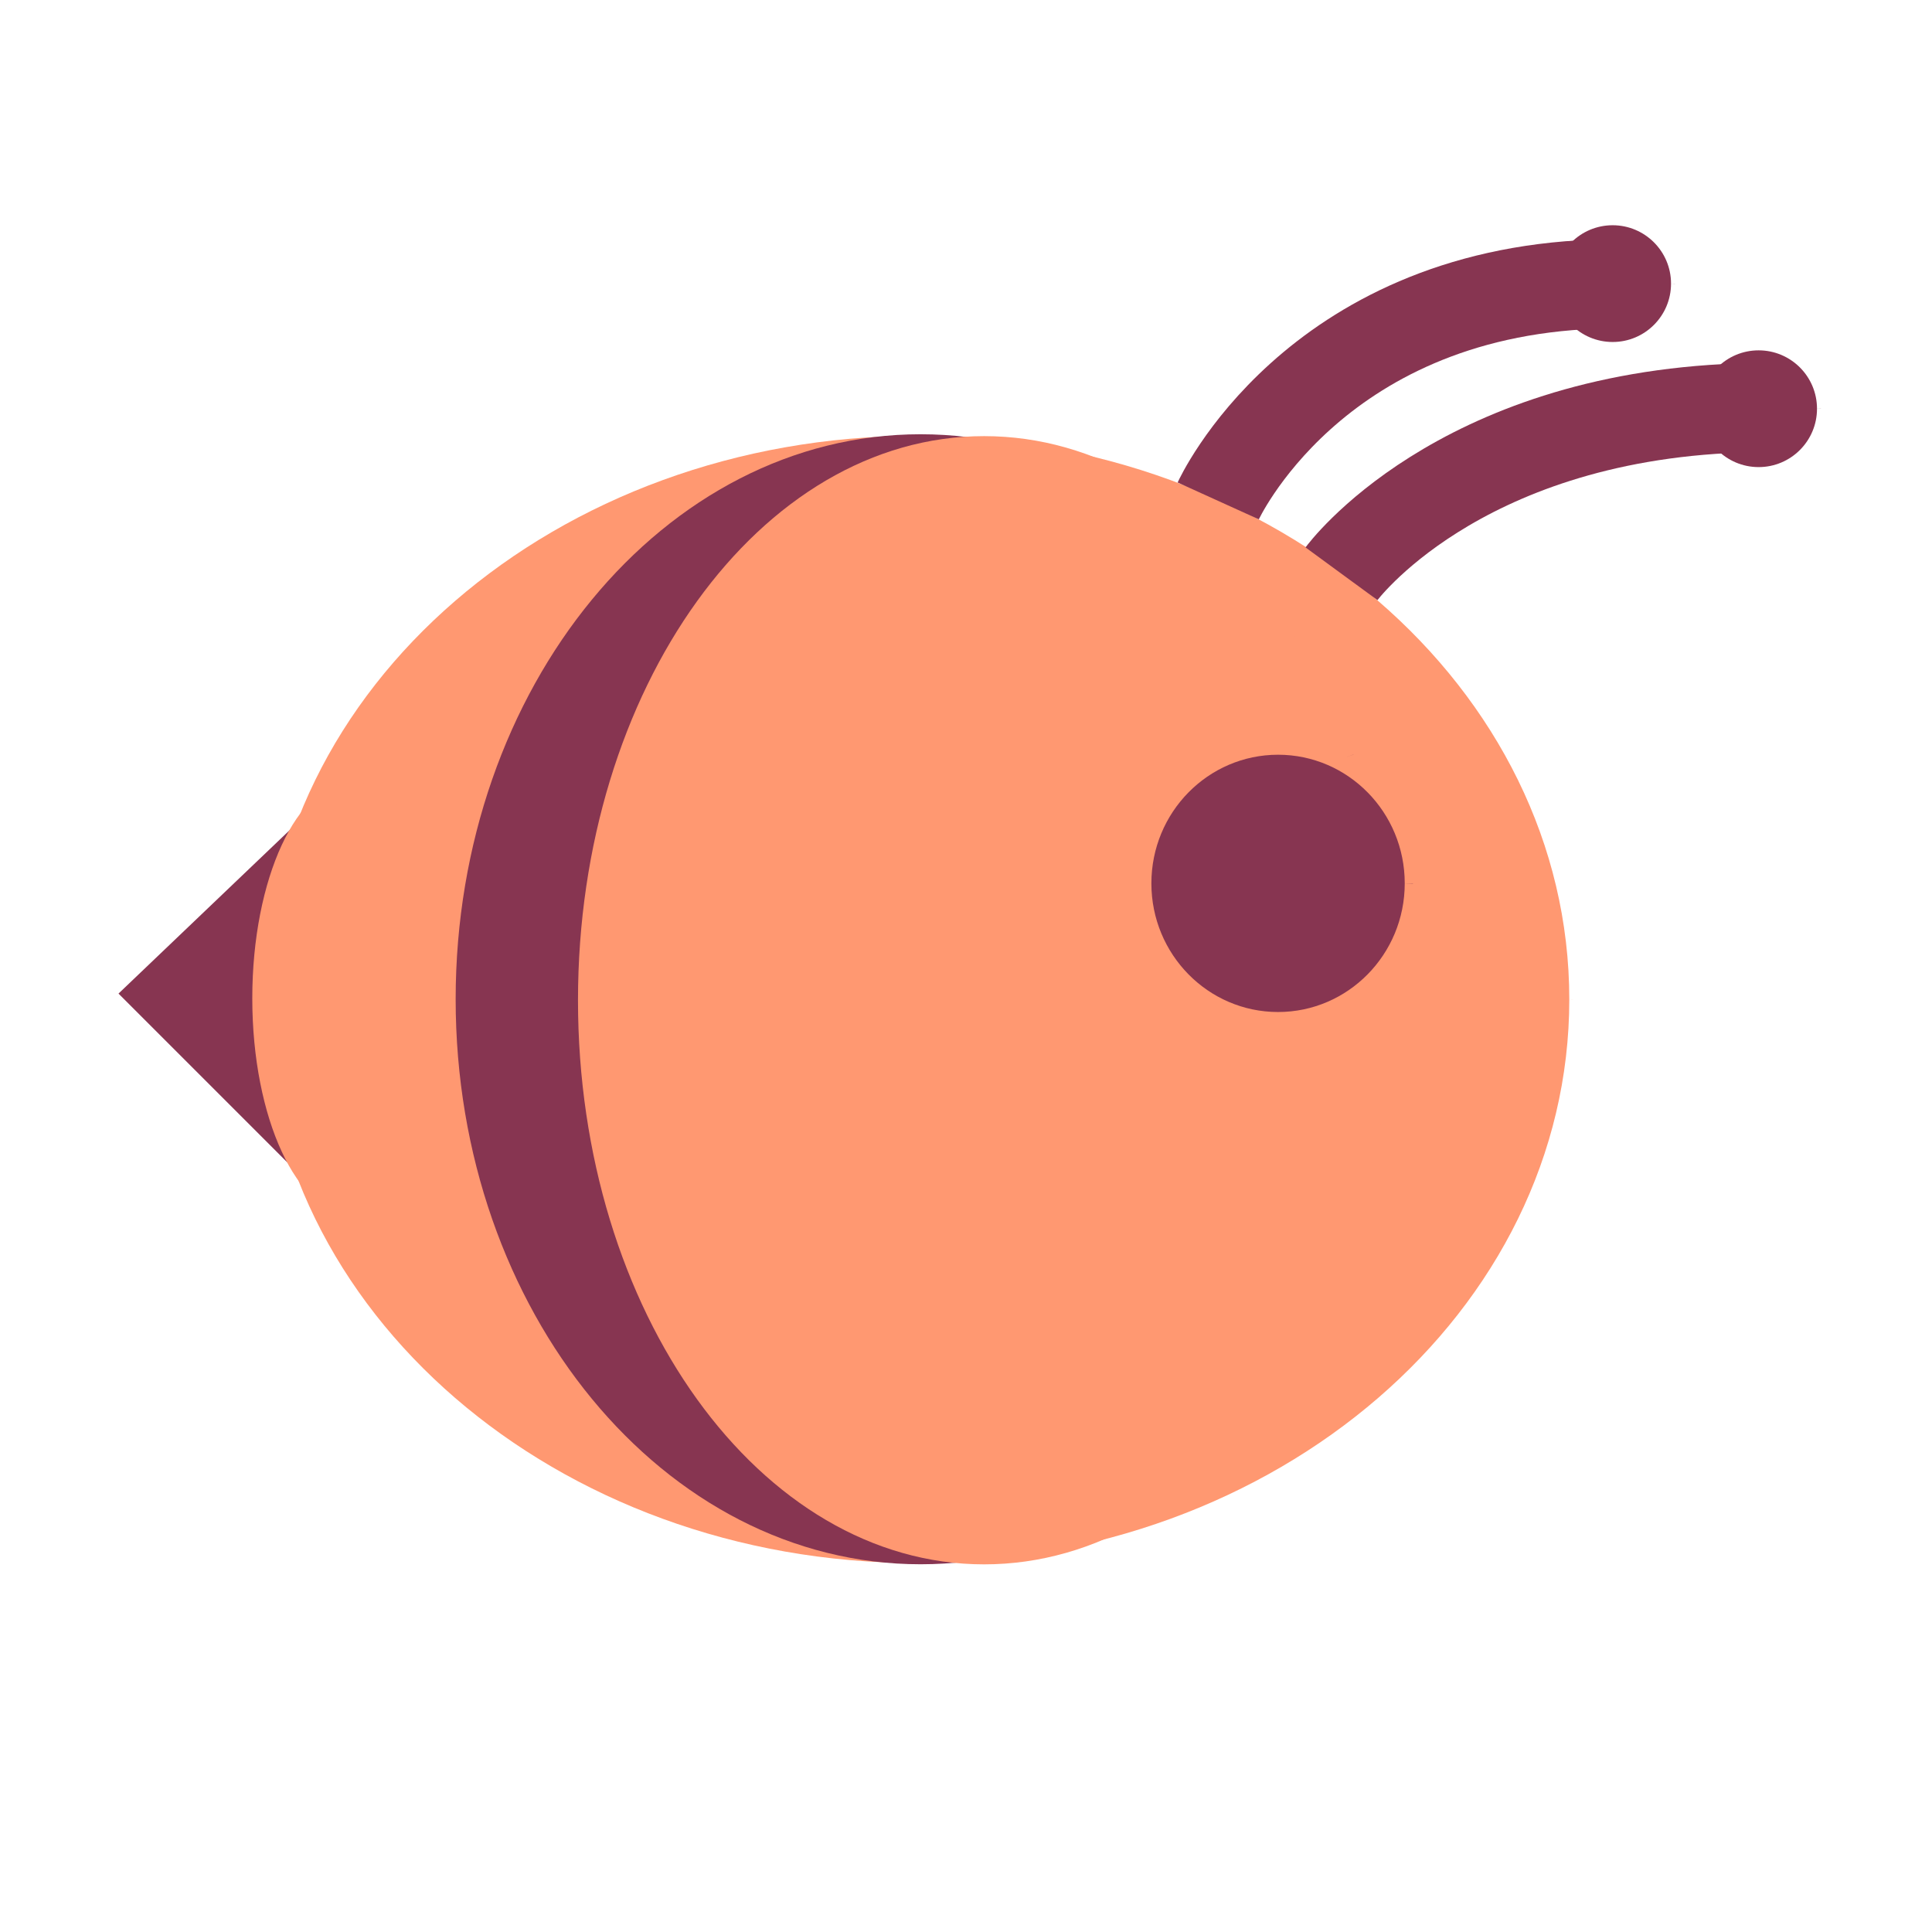
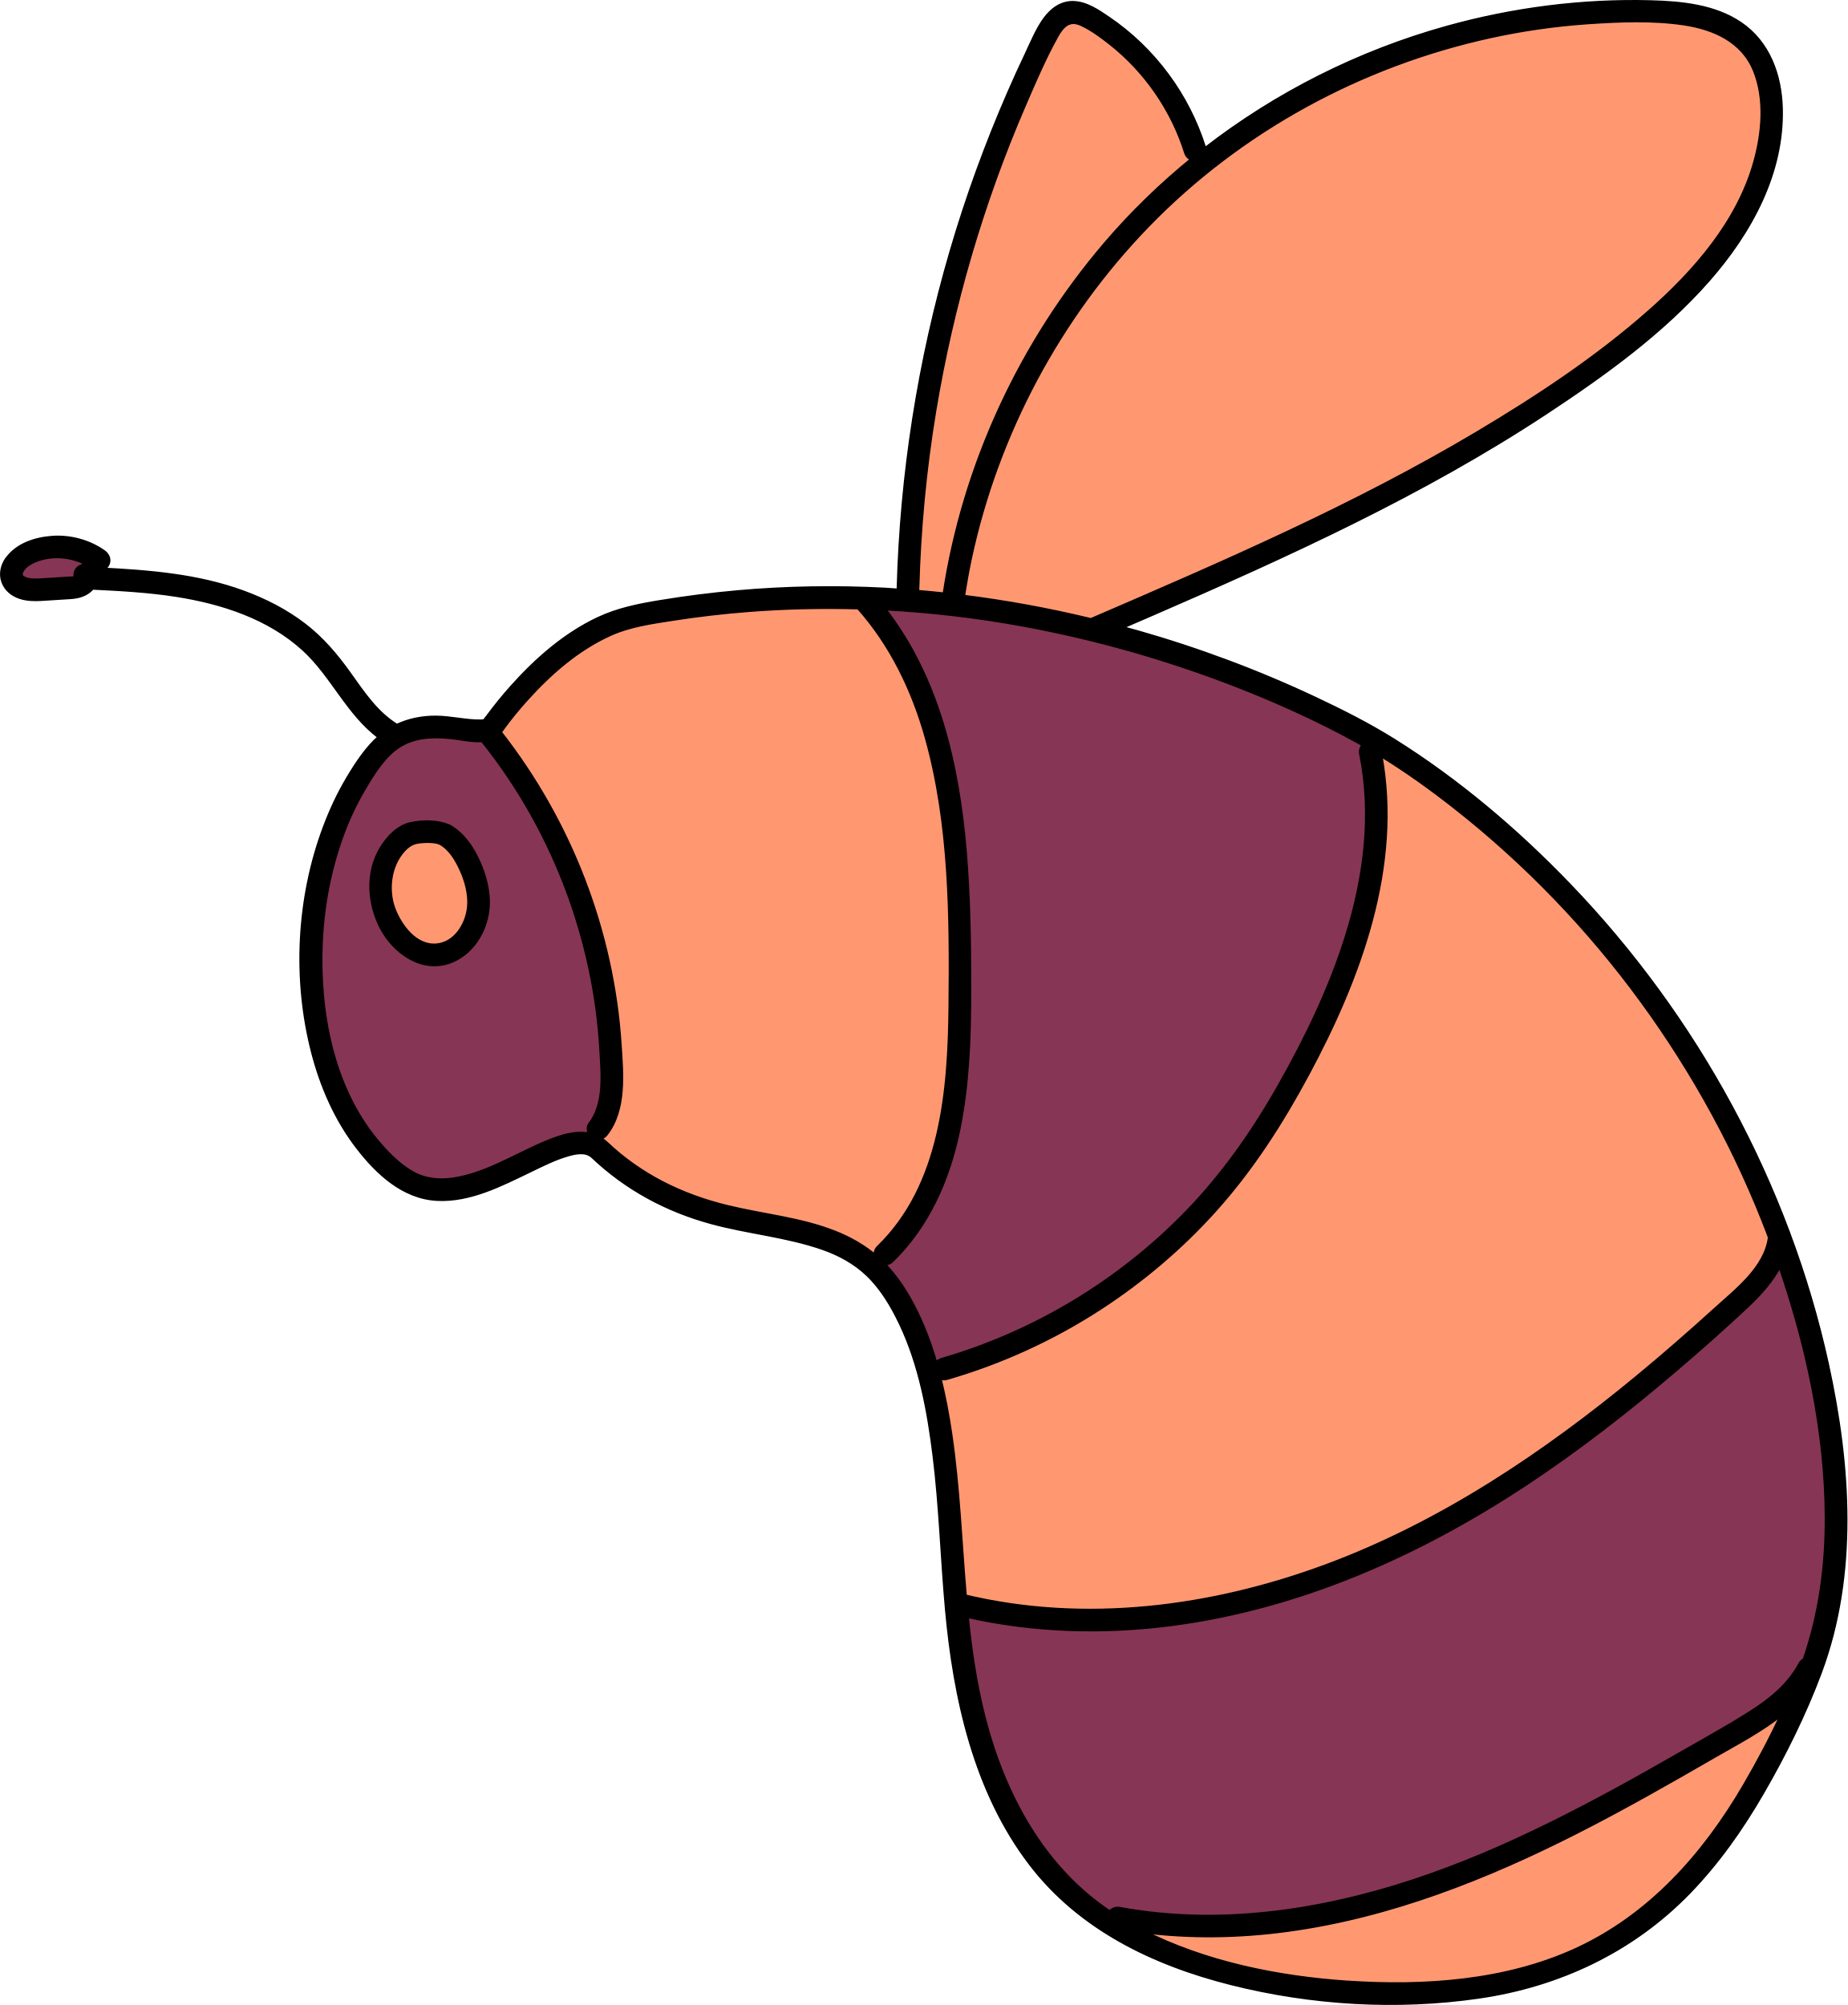
- <svg xmlns="http://www.w3.org/2000/svg" width="65mm" height="65mm" viewBox="0 0 65 65" version="1.1" id="svg5">
-   <defs id="defs2">
-     <rect x="258.094" y="79.903" width="336.583" height="183.141" id="rect28017" />
+ <svg xmlns="http://www.w3.org/2000/svg" id="Layer_2" viewBox="0 0 938.02 1018.13" version="1.1">
+   <defs id="defs4">
+     <style id="style2">.cls-1{stroke:#000;stroke-linejoin:round;stroke-width:2px;}.cls-1,.cls-2{stroke-linecap:round;}.cls-3{fill:#25ef0f;}.cls-2{fill:none;stroke:#ff9871;stroke-miterlimit:10;stroke-width:4px;}.cls-4{fill:#873555;}.cls-5{fill:#ff9871;}</style>
  </defs>
-   <g id="layer1">
-     <ellipse style="opacity:1;fill:#ff9871;fill-opacity:1;stroke:#ff9879;stroke-width:0.249;stroke-miterlimit:4;stroke-dasharray:0, 2.74;stroke-dashoffset:0;stroke-opacity:1" id="path894" cx="30.839" cy="33.625" rx="21.958" ry="18.961" />
-     <ellipse style="opacity:1;fill:#873551;fill-opacity:1;stroke:#ff9879;stroke-width:0.244;stroke-miterlimit:4;stroke-dasharray:0, 2.683;stroke-dashoffset:0;stroke-opacity:1" id="path3022" cx="42.554" cy="26.721" rx="2.833" ry="2.793" />
-     <path style="fill:none;fill-opacity:1;stroke:#873551;stroke-width:3;stroke-linecap:butt;stroke-linejoin:miter;stroke-miterlimit:4;stroke-dasharray:none;stroke-opacity:1" d="m 45.133,19.304 c 0,0 3.837,-5.238 13.359,-5.576" id="path3999" />
-     <path style="fill:none;fill-opacity:1;stroke:#873551;stroke-width:3;stroke-linecap:butt;stroke-linejoin:miter;stroke-miterlimit:4;stroke-dasharray:none;stroke-opacity:1" d="m 40.986,16.853 c 0,0 3.156,-6.953 12.678,-7.292" id="path5384" />
-     <path style="fill:#873551;fill-opacity:1;stroke:#000000;stroke-width:0.265;stroke-linecap:butt;stroke-linejoin:miter;stroke-miterlimit:4;stroke-dasharray:0, 2.915;stroke-dashoffset:0;stroke-opacity:1" d="M 10.208,27.488 V 39.649 L 3.987,33.428 Z" id="path5750" />
-     <ellipse style="opacity:1;fill:#873551;fill-opacity:1;stroke:#873551;stroke-width:0.299;stroke-miterlimit:4;stroke-dasharray:0, 3.286;stroke-dashoffset:0;stroke-opacity:1" id="path6035" cx="30.973" cy="33.619" rx="15.643" ry="19.009" />
-     <ellipse style="opacity:1;fill:#ff9871;fill-opacity:1;stroke:#873551;stroke-width:0.233;stroke-miterlimit:4;stroke-dasharray:0, 2.564;stroke-dashoffset:0;stroke-opacity:1" id="path13692" cx="33.11" cy="33.652" rx="13.664" ry="18.979" />
-     <ellipse style="opacity:1;fill:#873551;fill-opacity:1;stroke:#873551;stroke-width:0.553;stroke-miterlimit:4;stroke-dasharray:0, 6.083;stroke-dashoffset:0;stroke-opacity:1" id="path22888" cx="42.999" cy="29.72" rx="4.262" ry="4.328" />
-     <circle style="opacity:1;fill:#873551;fill-opacity:1;stroke:#873551;stroke-width:0.265;stroke-miterlimit:4;stroke-dasharray:0, 2.915;stroke-dashoffset:0;stroke-opacity:1" id="path22992" cx="59.167" cy="13.751" r="1.964" />
-     <circle style="opacity:1;fill:#873551;fill-opacity:1;stroke:#873551;stroke-width:0.265;stroke-miterlimit:4;stroke-dasharray:0, 2.915;stroke-dashoffset:0;stroke-opacity:1" id="circle23098" cx="54.256" cy="9.542" r="1.964" />
-     <text xml:space="preserve" transform="scale(0.2645833)" id="text28015" style="font-style:normal;font-variant:normal;font-weight:normal;font-stretch:normal;font-size:40px;line-height:1.25;font-family:'Gill Sans Ultra Bold';-inkscape-font-specification:'Gill Sans Ultra Bold, Normal';font-variant-ligatures:normal;font-variant-caps:normal;font-variant-numeric:normal;font-variant-east-asian:normal;letter-spacing:0px;word-spacing:0px;white-space:pre;shape-inside:url(#rect28017);fill:#000000;fill-opacity:1;stroke:none" />
-     <ellipse style="opacity:1;fill:#ff9871;fill-opacity:1;stroke:#873551;stroke-width:0.298;stroke-miterlimit:4;stroke-dasharray:0, 3.276;stroke-dashoffset:0;stroke-opacity:1" id="path52621" cx="11.867" cy="33.588" rx="3.379" ry="7.29" />
+   <g id="Layer_1-2">
+     <path class="cls-5" d="m 480.589,699.61 c 27.63,-7.99 54.07,-20.08 78.17,-35.79 21.26,-13.86 40.81,-30.45 57.8,-49.32 18.76,-20.84 33.9,-44.43 47.14,-69.07 26.51,-49.31 47.47,-105.8 37.04,-162.42 13.16,8.05 25.72,17.07 37.86,26.61 35.92,28.22 67.97,61.46 94.89,98.35 26.93,36.89 49.03,77.4 65.07,120.17 -1.96,15.61 -16.92,26.93 -27.75,36.76 -12.8,11.61 -25.81,22.99 -39.13,34 -47.61,39.34 -99.96,74.53 -158.15,96.14 -58.35,21.67 -122.61,30.02 -183.69,15.44 -2.36,-27.46 -3.37,-55.1 -7.39,-82.4 -1.43,-9.7 -3.24,-19.43 -5.66,-29 0.98,0.69 2.27,0.97 3.79,0.53 z" id="path6" />
+     <path class="cls-4" d="m 595.689,824.46 c 64.34,-8.59 124.56,-35.31 178.43,-70.85 26.82,-17.69 52.23,-37.48 76.65,-58.34 12.13,-10.37 24.13,-20.94 35.76,-31.86 6.73,-6.32 13,-13.17 17.09,-21.17 14.14,41.04 23.58,84.54 23.79,127.9 0.12,24.67 -3.18,49.38 -11.31,72.72 -0.83,0.35 -1.58,1.01 -2.13,2.05 -5.77,10.8 -15.31,18.4 -25.48,24.86 -11.13,7.06 -22.74,13.44 -34.17,20 -43.92,25.22 -88.83,49.59 -137.11,65.45 -47.71,15.68 -99.05,23.13 -148.85,13.94 -2.14,-0.39 -3.83,0.53 -4.86,1.91 -34.25,-22.77 -54.07,-59.89 -64.16,-99.22 -4.35,-16.96 -6.83,-34.15 -8.57,-51.44 34.41,7.74 69.97,8.72 104.91,4.06 z" id="path8" />
+     <path class="cls-4" d="m 452.739,639.99 c 18.39,-17.83 28.72,-41.65 33.79,-66.45 4.71,-22.99 5.53,-46.59 5.55,-69.99 0.02,-23.89 -0.27,-47.84 -2.29,-71.65 -3.7,-43.71 -13.82,-88.17 -41.24,-123.11 23.59,1.22 47.11,3.96 70.35,8.2 36.57,6.67 72.52,16.85 107.2,30.23 21.86,8.43 43.29,18.14 63.82,29.45 0.85,0.47 1.67,1 2.52,1.48 -1.14,1.05 -1.82,2.6 -1.43,4.52 6.27,30.88 2.15,62.58 -7.15,92.41 -8.33,26.74 -20.62,52.12 -34.41,76.44 -13.14,23.17 -28.37,44.93 -46.95,64.07 -34.16,35.18 -77.33,61.22 -124.45,74.84 -1.48,0.43 -2.43,1.33 -2.92,2.41 -2.91,-10.2 -6.61,-20.16 -11.5,-29.58 -4.19,-8.07 -9.34,-15.88 -15.85,-22.29 1.55,0.65 3.4,0.54 4.96,-0.98 z" id="path10" />
+     <path class="cls-5" d="m 653.459,979.89 c 51.87,-7 100.93,-26.39 147.34,-49.99 23.5,-11.95 46.41,-24.99 69.22,-38.19 11.63,-6.73 24.43,-13.33 35.12,-22.04 -5.83,12.61 -12.38,24.95 -19.3,36.83 -20.54,35.24 -48.08,66.3 -85.71,83.53 -35.75,16.38 -77.11,19.16 -115.85,16.55 -35.52,-2.39 -72.42,-9.83 -104.5,-26.13 24.46,3.12 49.19,2.73 73.68,-0.58 z" id="path12" />
+     <path class="cls-3" d="m 247.029,365.75 c 0.02,0.06 -0.15,0.12 -0.41,0.18 0.2,-0.2 0.36,-0.31 0.41,-0.18 z" id="path14" />
+     <path class="cls-5" d="m 488.909,302.84 c 1.01,-6.56 2.16,-13.1 3.55,-19.59 13.57,-63.24 45.13,-122.41 90.14,-168.86 46.89,-48.39 108.12,-81.68 173.86,-96.08 16.43,-3.6 33.1,-6.01 49.88,-7.14 15.97,-1.08 32.64,-1.77 48.53,0.58 15.26,2.26 29.96,8.69 36.09,23.86 5.91,14.64 4.29,31.98 0.08,46.85 -8.61,30.43 -30.51,55.38 -53.76,75.88 -26.6,23.46 -56.66,43.31 -87.08,61.43 -62.56,37.26 -129.57,66.18 -196.32,94.95 -21.41,-5.18 -43.11,-9.16 -64.97,-11.88 z" id="path16" />
+     <path class="cls-5" d="m 561.369,123.57 c -43.06,50.37 -71.97,112.58 -81.87,178.15 -4.69,-0.5 -9.38,-0.98 -14.08,-1.36 0.17,-0.48 0.3,-0.99 0.31,-1.58 0.82,-30.24 3.64,-60.41 8.6,-90.26 8.83,-53.17 24.01,-105.4 45.39,-154.89 5.13,-11.89 10.3,-24.02 16.58,-35.36 2.94,-5.31 6.44,-9.1 12.77,-6.18 5.25,2.42 10.25,6.12 14.77,9.7 17.97,14.22 31.44,33.7 38.3,55.55 0.59,1.89 1.95,2.89 3.46,3.2 -15.96,12.98 -30.81,27.34 -44.23,43.03 z" id="path18" />
+     <path class="cls-5" d="m 212.019,427.3 c 3.44,-0.54 8.89,-0.65 11.55,0.65 5.01,2.84 8.23,8.29 10.56,13.38 2.6,5.67 4.41,12.29 3.96,18.57 -0.61,8.35 -5.88,17.91 -14.64,19.77 -11.12,2.36 -19.36,-7.98 -23.22,-16.97 -3.97,-9.26 -3.03,-21.43 3.15,-29.48 2.53,-3.3 5.07,-5.36 8.63,-5.91 z" id="path20" />
+     <path class="cls-4" d="m 17.049,284.77 c 10.04,-4.41 27.32,-3.27 30.81,3.65 0.44,0.87 -0.2,3.22 -1,3.78 -1.92,1.35 -9.85,1.31 -10.89,1.38 -4.16,0.26 -8.32,0.52 -12.48,0.78 -2.68,0.17 -5.4,0.42 -8.08,0.12 -1.46,-0.16 -3.55,-0.72 -4.34,-1.63 -0.36,-0.42 -0.57,-0.82 -0.57,-1.51 0,-0.69 0.47,-1.67 1.03,-2.43 1.37,-1.86 3.43,-3.22 5.53,-4.14 z" id="path22" />
+     <path class="cls-5" d="m 307.739,575.57 c 9.56,-12.43 7.82,-30.49 6.86,-45.18 -3.77,-57.64 -25.3,-113.33 -60.91,-158.72 0.73,-0.92 1.41,-1.94 2.18,-3 3.36,-4.57 7.1,-9.1 11.04,-13.49 12.04,-13.41 26.04,-25.72 42.58,-33.24 10.24,-4.66 21.51,-6.17 32.54,-7.89 12.6,-1.96 25.28,-3.41 38,-4.41 18.56,-1.45 37.18,-1.85 55.78,-1.33 16.86,18.92 27.92,41.94 34.71,66.22 12.3,43.97 12.45,90.92 12.01,136.25 -0.42,42.6 -4.08,91.04 -36.52,122.47 -1.65,1.6 -1.74,3.55 -0.97,5.13 -6.32,-5.48 -13.54,-9.57 -21.31,-12.65 -17.45,-6.89 -36.52,-8.58 -54.65,-13.01 -23.16,-5.66 -44.03,-15.85 -61.41,-32.38 -1.11,-1.02 -2.28,-1.84 -3.48,-2.5 1.38,-0.21 2.63,-1.06 3.57,-2.27 z" id="path24" />
+     <path class="cls-4" d="m 202.269,378.76 c 7.72,-5.04 16.83,-5.45 25.75,-4.63 5.39,0.5 11.31,2 16.89,1.63 9.78,12.17 18.47,25.2 26.02,38.86 13.39,24.2 23.09,50.35 28.83,77.4 2.87,13.52 4.71,27.24 5.48,41.04 0.69,12.37 2.31,27.27 -5.72,37.7 -1.21,1.57 -0.73,3.9 0.47,5.42 -8.53,-2.17 -18.32,1.86 -26.23,5.38 -14.22,6.34 -28.13,14.93 -43.77,17.25 -7.15,1.06 -14.55,0.28 -20.88,-3.37 -6.92,-3.98 -12.87,-10.11 -17.94,-16.19 -22.73,-27.25 -29.8,-65.74 -28.34,-100.31 0.79,-18.76 4.29,-37.44 10.75,-55.08 3.02,-8.26 6.78,-16.24 11.28,-23.8 4.51,-7.57 9.91,-16.39 17.42,-21.3 z m -8.56,92.2 c 6.47,12.4 20.82,22.63 35.19,16.98 12.1,-4.76 19.14,-18.18 18.79,-30.83 -0.22,-7.72 -2.7,-15.54 -6.19,-22.37 -2.84,-5.55 -6.8,-11 -12.14,-14.39 -0.28,-0.23 -0.6,-0.44 -0.97,-0.62 -0.39,-0.22 -0.77,-0.36 -1.14,-0.47 -5.66,-2.32 -12.61,-2.19 -18.47,-1 -6.56,1.33 -11.69,6.82 -15.06,12.31 -7.53,12.28 -6.48,27.99 0,40.4 z" id="path26" />
+     <path class="cls-2" d="m 195.532,369.462 c -15.97,-11.71 -21.623,-30.312 -36.183,-43.632 -17.73,-16.21 -41.49,-23.88 -64.8,-27.53 -14.11,-2.21 -16.45,-4.56 -30.71,-5.26" id="path28" />
+   </g>
+   <g id="Layer_2-2" transform="matrix(-1,0,0,1,938.0588,0)">
+     <g id="g35">
+       <path class="cls-1" d="m 934.33,283.72 c -5.19,-7.13 -14.29,-10.01 -22.76,-10.63 -9.18,-0.67 -18.74,1.92 -26.24,7.25 -2.1,1.49 -3.09,4.16 -1.71,6.52 0.68,1.17 2.01,2.02 3.4,2.29 -24.41,1.25 -49.18,3.16 -72.26,11.61 -11.03,4.04 -21.59,9.38 -30.94,16.52 -9.19,7.01 -16.38,15.53 -23.06,24.9 -6.97,9.76 -13.78,20.08 -24.2,26.42 -6.07,-2.9 -12.78,-4.22 -19.69,-4.21 -7.71,0.01 -15.31,2.09 -22.99,1.96 -0.13,0 -1.04,-0.07 -1.8,-0.17 -0.6,-0.89 -1.39,-1.75 -1.97,-2.54 -3.77,-5.1 -7.77,-10.03 -12,-14.76 -12.36,-13.83 -26.93,-26.66 -43.84,-34.6 -10.12,-4.76 -20.58,-6.81 -31.56,-8.61 -13.03,-2.14 -26.15,-3.8 -39.3,-4.97 -24.85,-2.2 -49.85,-2.6 -74.75,-1.28 -2.31,0.12 -4.62,0.32 -6.93,0.47 0.05,-0.3 0.08,-0.62 0.07,-0.96 -1.57,-57.89 -10.58,-115.57 -26.82,-171.16 -8.04,-27.53 -17.87,-54.51 -29.33,-80.79 -2.89,-6.64 -5.9,-13.24 -9.01,-19.78 -2.78,-5.86 -5.32,-12.19 -9.15,-17.46 -3.45,-4.74 -8.28,-8.4 -14.4,-8.25 -6.55,0.17 -12.51,4.28 -17.74,7.84 -23.08,15.69 -40.31,39.01 -48.67,65.62 -0.11,0.35 -0.18,0.7 -0.21,1.02 C 290.01,47.63 248.01,26.49 203.39,14.07 169.79,4.71 134.72,0.19 99.85,1.12 84.38,1.53 67.5,3.15 54.36,12.11 40.15,21.81 34.31,38.24 33.83,54.9 c -0.94,32.89 15.71,63.04 36.82,87.11 23.36,26.63 52.82,47.85 82.23,67.26 62.98,41.56 131.96,72.88 201.01,102.84 5.08,2.2 10.16,4.39 15.24,6.58 -2.71,0.73 -5.44,1.43 -8.14,2.2 -30.95,8.81 -61.23,20.08 -90.35,33.77 -13.65,6.41 -27.24,13.26 -40.04,21.25 -32.68,20.42 -62.7,45.93 -89.36,73.68 -32.22,33.53 -59.92,71.5 -82.01,112.41 -22.18,41.08 -38.87,85.25 -48.85,130.88 -11.18,51.08 -15.01,106.51 3.61,156.37 7.87,21.08 18.13,41.75 29.39,61.21 10.46,18.08 22.61,35.35 37.17,50.37 28.75,29.65 65.95,47.17 106.61,53.07 41.64,6.04 85.05,3.42 125.83,-6.86 39.27,-9.9 76.57,-27.79 101.66,-60.54 28.22,-36.85 38.58,-84.27 42.66,-129.61 2.33,-25.85 3.07,-51.79 6.26,-77.57 2.82,-22.79 7.14,-46.26 17.05,-67.15 4.31,-9.08 9.59,-18.04 16.9,-25.03 6.35,-6.07 14.14,-10.35 22.38,-13.26 18.4,-6.51 38.16,-8.12 56.95,-13.24 22.7,-6.19 43.15,-17.19 60.25,-33.44 1.38,-1.27 3.14,-1.91 4.76,-2.04 2.72,-0.21 4.89,0.26 7.52,0.99 6.89,1.91 13.34,5.22 19.76,8.31 14.51,7 30.38,15.22 46.98,14.36 17.18,-0.89 30.37,-13.36 40.36,-26.34 10.94,-14.22 18.23,-31.03 22.69,-48.34 9.51,-36.93 7.46,-77.9 -5.86,-113.64 -3.24,-8.7 -7.15,-17.17 -11.9,-25.15 -4.41,-7.4 -9.58,-15.38 -16.16,-21.11 15.97,-11.71 23.95,-31.29 38.52,-44.61 17.73,-16.21 41.49,-23.88 64.8,-27.53 14.11,-2.21 28.4,-2.98 42.66,-3.67 0.12,0.15 0.21,0.3 0.34,0.45 2.91,3.14 6.81,4.11 10.92,4.37 4.88,0.31 9.76,0.64 14.64,0.92 3.53,0.2 7.28,0.13 10.67,-0.99 3.91,-1.29 7.13,-3.84 8.58,-7.78 1.46,-3.97 0.42,-8.37 -2.02,-11.72 z m -242.96,82.35 c -0.26,-0.06 -0.43,-0.12 -0.41,-0.18 0.05,-0.13 0.21,-0.02 0.41,0.18 z M 335.86,77.48 c 6.87,-21.85 20.33,-41.34 38.3,-55.55 4.52,-3.58 9.52,-7.27 14.77,-9.7 6.33,-2.92 9.82,0.87 12.77,6.18 6.28,11.33 11.45,23.47 16.58,35.36 21.38,49.49 36.56,101.72 45.39,154.89 4.95,29.85 7.78,60.02 8.6,90.26 0.02,0.59 0.14,1.11 0.31,1.58 -4.7,0.39 -9.39,0.86 -14.08,1.36 -9.9,-65.57 -38.81,-127.78 -81.87,-178.15 -13.42,-15.7 -28.27,-30.06 -44.23,-43.03 1.51,-0.31 2.87,-1.32 3.46,-3.2 z M 187.8,219.92 C 157.38,201.8 127.32,181.95 100.72,158.49 77.47,137.98 55.57,113.04 46.96,82.61 42.76,67.74 41.13,50.41 47.04,35.76 53.16,20.6 67.86,14.16 83.13,11.9 c 15.89,-2.35 32.56,-1.66 48.53,-0.58 16.78,1.14 33.45,3.54 49.88,7.14 65.74,14.4 126.97,47.69 173.86,96.08 45.01,46.45 76.57,105.62 90.14,168.86 1.39,6.49 2.54,13.03 3.55,19.59 -21.86,2.72 -43.56,6.71 -64.97,11.88 C 317.37,286.1 250.36,257.18 187.8,219.92 Z m 65.92,786.82 c -38.75,2.6 -80.1,-0.17 -115.85,-16.55 -37.62,-17.24 -65.17,-48.3 -85.71,-83.53 -6.92,-11.88 -13.47,-24.22 -19.3,-36.83 10.68,8.71 23.48,15.31 35.12,22.04 22.81,13.2 45.73,26.24 69.22,38.19 46.41,23.6 95.47,42.98 147.34,49.99 24.49,3.31 49.22,3.69 73.68,0.58 -32.07,16.3 -68.98,23.74 -104.5,26.13 z M 438.64,871.99 c -10.09,39.33 -29.92,76.45 -64.16,99.22 -1.03,-1.39 -2.72,-2.31 -4.86,-1.91 -49.8,9.19 -101.13,1.75 -148.85,-13.94 -48.28,-15.87 -93.18,-40.24 -137.11,-65.45 -11.43,-6.56 -23.04,-12.94 -34.17,-20 -10.18,-6.46 -19.71,-14.05 -25.48,-24.86 -0.55,-1.04 -1.3,-1.69 -2.13,-2.05 -8.13,-23.33 -11.43,-48.05 -11.31,-72.72 0.21,-43.36 9.65,-86.85 23.79,-127.9 4.1,8 10.36,14.85 17.09,21.17 11.64,10.92 23.63,21.49 35.76,31.86 24.42,20.86 49.83,40.65 76.65,58.34 53.87,35.54 114.09,62.26 178.43,70.85 34.93,4.66 70.49,3.68 104.91,-4.06 -1.74,17.29 -4.22,34.49 -8.57,51.44 z m 16.89,-143.77 c -4.02,27.3 -5.02,54.94 -7.39,82.4 C 387.07,825.2 322.81,816.85 264.45,795.18 206.26,773.57 153.91,738.39 106.3,699.04 92.98,688.03 79.96,676.65 67.17,665.04 56.34,655.21 41.38,643.89 39.42,628.28 55.47,585.51 77.56,545 104.49,508.11 c 26.93,-36.89 58.98,-70.14 94.89,-98.35 12.14,-9.54 24.69,-18.56 37.86,-26.61 -10.43,56.62 10.54,113.11 37.04,162.42 13.24,24.64 28.38,48.24 47.14,69.07 16.99,18.87 36.53,35.46 57.8,49.32 24.1,15.71 50.54,27.8 78.17,35.79 1.51,0.44 2.8,0.15 3.79,-0.53 -2.41,9.57 -4.23,19.3 -5.66,29 z m 18.83,-64.83 c -4.9,9.42 -8.59,19.38 -11.5,29.58 -0.5,-1.08 -1.45,-1.98 -2.92,-2.41 -47.11,-13.63 -90.29,-39.66 -124.45,-74.84 -18.58,-19.14 -33.81,-40.9 -46.95,-64.07 -13.79,-24.32 -26.08,-49.7 -34.41,-76.44 -9.3,-29.83 -13.42,-61.53 -7.15,-92.41 0.39,-1.92 -0.29,-3.47 -1.43,-4.52 0.85,-0.48 1.67,-1.01 2.52,-1.48 20.53,-11.31 41.96,-21.02 63.82,-29.45 34.69,-13.38 70.63,-23.56 107.2,-30.23 23.24,-4.24 46.75,-6.98 70.35,-8.2 -27.42,34.94 -37.54,79.4 -41.24,123.11 -2.01,23.81 -2.31,47.77 -2.29,71.65 0.02,23.4 0.84,47 5.55,69.99 5.08,24.8 15.4,48.62 33.79,66.45 1.56,1.51 3.41,1.63 4.96,0.98 -6.52,6.41 -11.66,14.22 -15.85,22.29 z m 155.98,-82.91 c -17.38,16.52 -38.26,26.72 -61.41,32.38 -18.13,4.43 -37.2,6.12 -54.65,13.01 -7.78,3.07 -14.99,7.17 -21.31,12.65 0.77,-1.58 0.68,-3.53 -0.97,-5.13 -32.43,-31.44 -36.1,-79.87 -36.52,-122.47 -0.44,-45.33 -0.3,-92.28 12.01,-136.25 6.79,-24.28 17.86,-47.3 34.71,-66.22 18.6,-0.52 37.23,-0.11 55.78,1.33 12.72,0.99 25.4,2.45 38,4.41 11.02,1.71 22.29,3.23 32.54,7.89 16.54,7.52 30.54,19.83 42.58,33.24 3.94,4.39 7.68,8.92 11.04,13.49 0.77,1.05 1.45,2.08 2.18,3 -35.61,45.4 -57.15,101.09 -60.91,158.72 -0.96,14.69 -2.7,32.75 6.86,45.18 0.94,1.22 2.19,2.06 3.57,2.27 -1.2,0.67 -2.37,1.48 -3.48,2.5 z m 122.8,-180.29 c 4.5,7.56 8.26,15.54 11.28,23.8 6.46,17.65 9.97,36.32 10.75,55.08 1.45,34.57 -5.62,73.06 -28.34,100.31 -5.07,6.08 -11.03,12.21 -17.94,16.19 -6.34,3.65 -13.73,4.43 -20.88,3.37 -15.64,-2.32 -29.55,-10.91 -43.77,-17.25 -7.9,-3.52 -17.7,-7.55 -26.23,-5.38 1.2,-1.52 1.68,-3.85 0.47,-5.42 -8.03,-10.44 -6.41,-25.34 -5.72,-37.7 0.77,-13.8 2.61,-27.52 5.48,-41.04 5.74,-27.05 15.44,-53.2 28.83,-77.4 7.55,-13.66 16.25,-26.69 26.02,-38.86 5.58,0.36 11.49,-1.14 16.89,-1.63 8.92,-0.82 18.03,-0.4 25.75,4.63 7.51,4.9 12.91,13.72 17.42,21.3 z m 173.79,-107.2 c -0.79,0.91 -2.88,1.47 -4.34,1.63 -2.68,0.3 -5.4,0.05 -8.08,-0.12 -4.16,-0.26 -8.32,-0.52 -12.48,-0.78 -1.04,-0.07 -0.98,-0.01 -1.57,-0.19 -0.46,-0.14 -0.54,-0.16 -0.88,-0.36 0,-0.03 0,-0.07 0,-0.1 0.32,-1.11 0.24,-2.32 -0.45,-3.51 -1.17,-2 -4.47,-3.29 -6.52,-1.71 -0.43,0.33 -0.81,0.69 -1.16,1.06 -0.75,0.04 -1.49,0.07 -2.24,0.11 0.33,-0.11 0.65,-0.26 0.94,-0.47 8.8,-6.25 20.77,-8.07 30.81,-3.65 2.09,0.92 4.16,2.28 5.53,4.14 0.56,0.76 1.02,1.74 1.03,2.43 0,0.7 -0.2,1.1 -0.57,1.51 z" id="path31" />
+       <path class="cls-1" d="m 729.22,418.39 c -5.86,-1.19 -12.81,-1.32 -18.47,1 -0.38,0.11 -0.76,0.25 -1.14,0.47 -0.37,0.18 -0.69,0.39 -0.97,0.62 -5.34,3.39 -9.3,8.84 -12.14,14.39 -3.49,6.83 -5.97,14.66 -6.19,22.37 -0.35,12.66 6.69,26.07 18.79,30.83 14.37,5.66 28.72,-4.57 35.19,-16.98 6.48,-12.41 7.53,-28.12 0,-40.4 -3.37,-5.49 -8.51,-10.98 -15.06,-12.31 z m 8.53,44.44 c -3.85,8.99 -12.1,19.33 -23.22,16.97 -8.76,-1.86 -14.03,-11.42 -14.64,-19.77 -0.46,-6.28 1.36,-12.89 3.96,-18.57 2.33,-5.09 5.55,-10.55 10.56,-13.38 2.66,-1.3 8.12,-1.18 11.55,-0.65 3.56,0.55 6.1,2.61 8.63,5.91 6.18,8.05 7.12,20.22 3.15,29.48 z" id="path33" />
+     </g>
  </g>
</svg>
